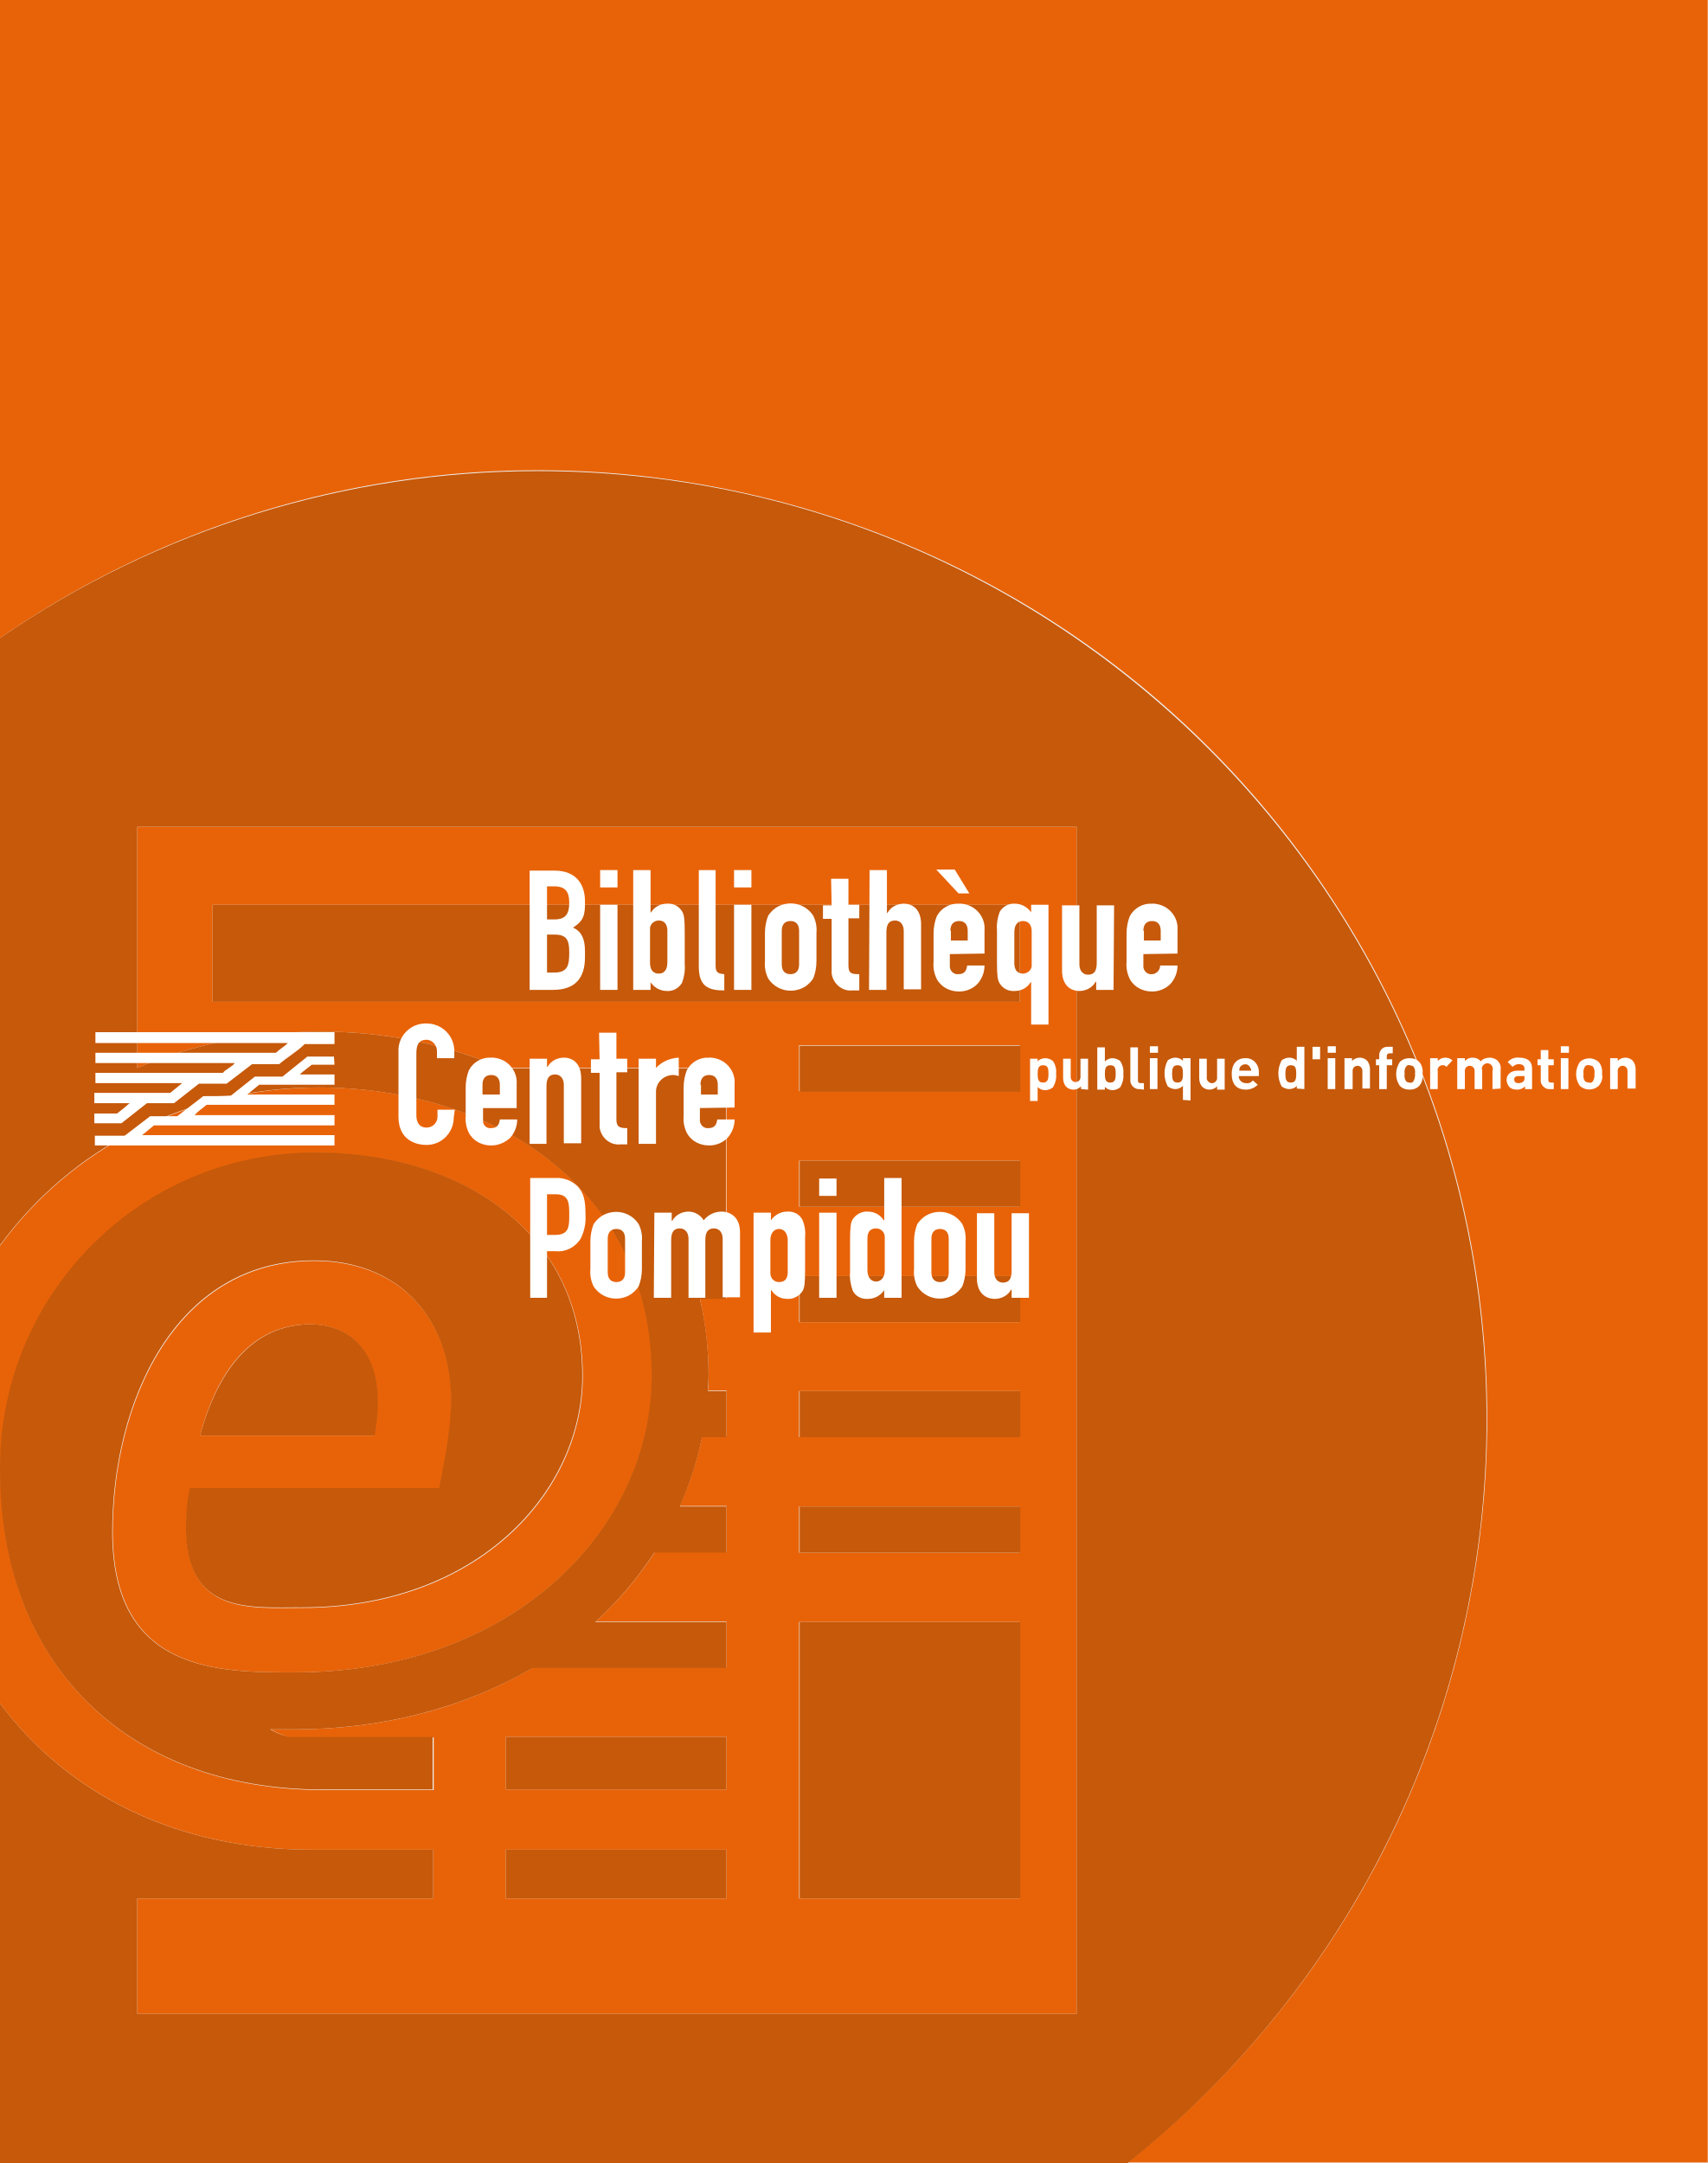
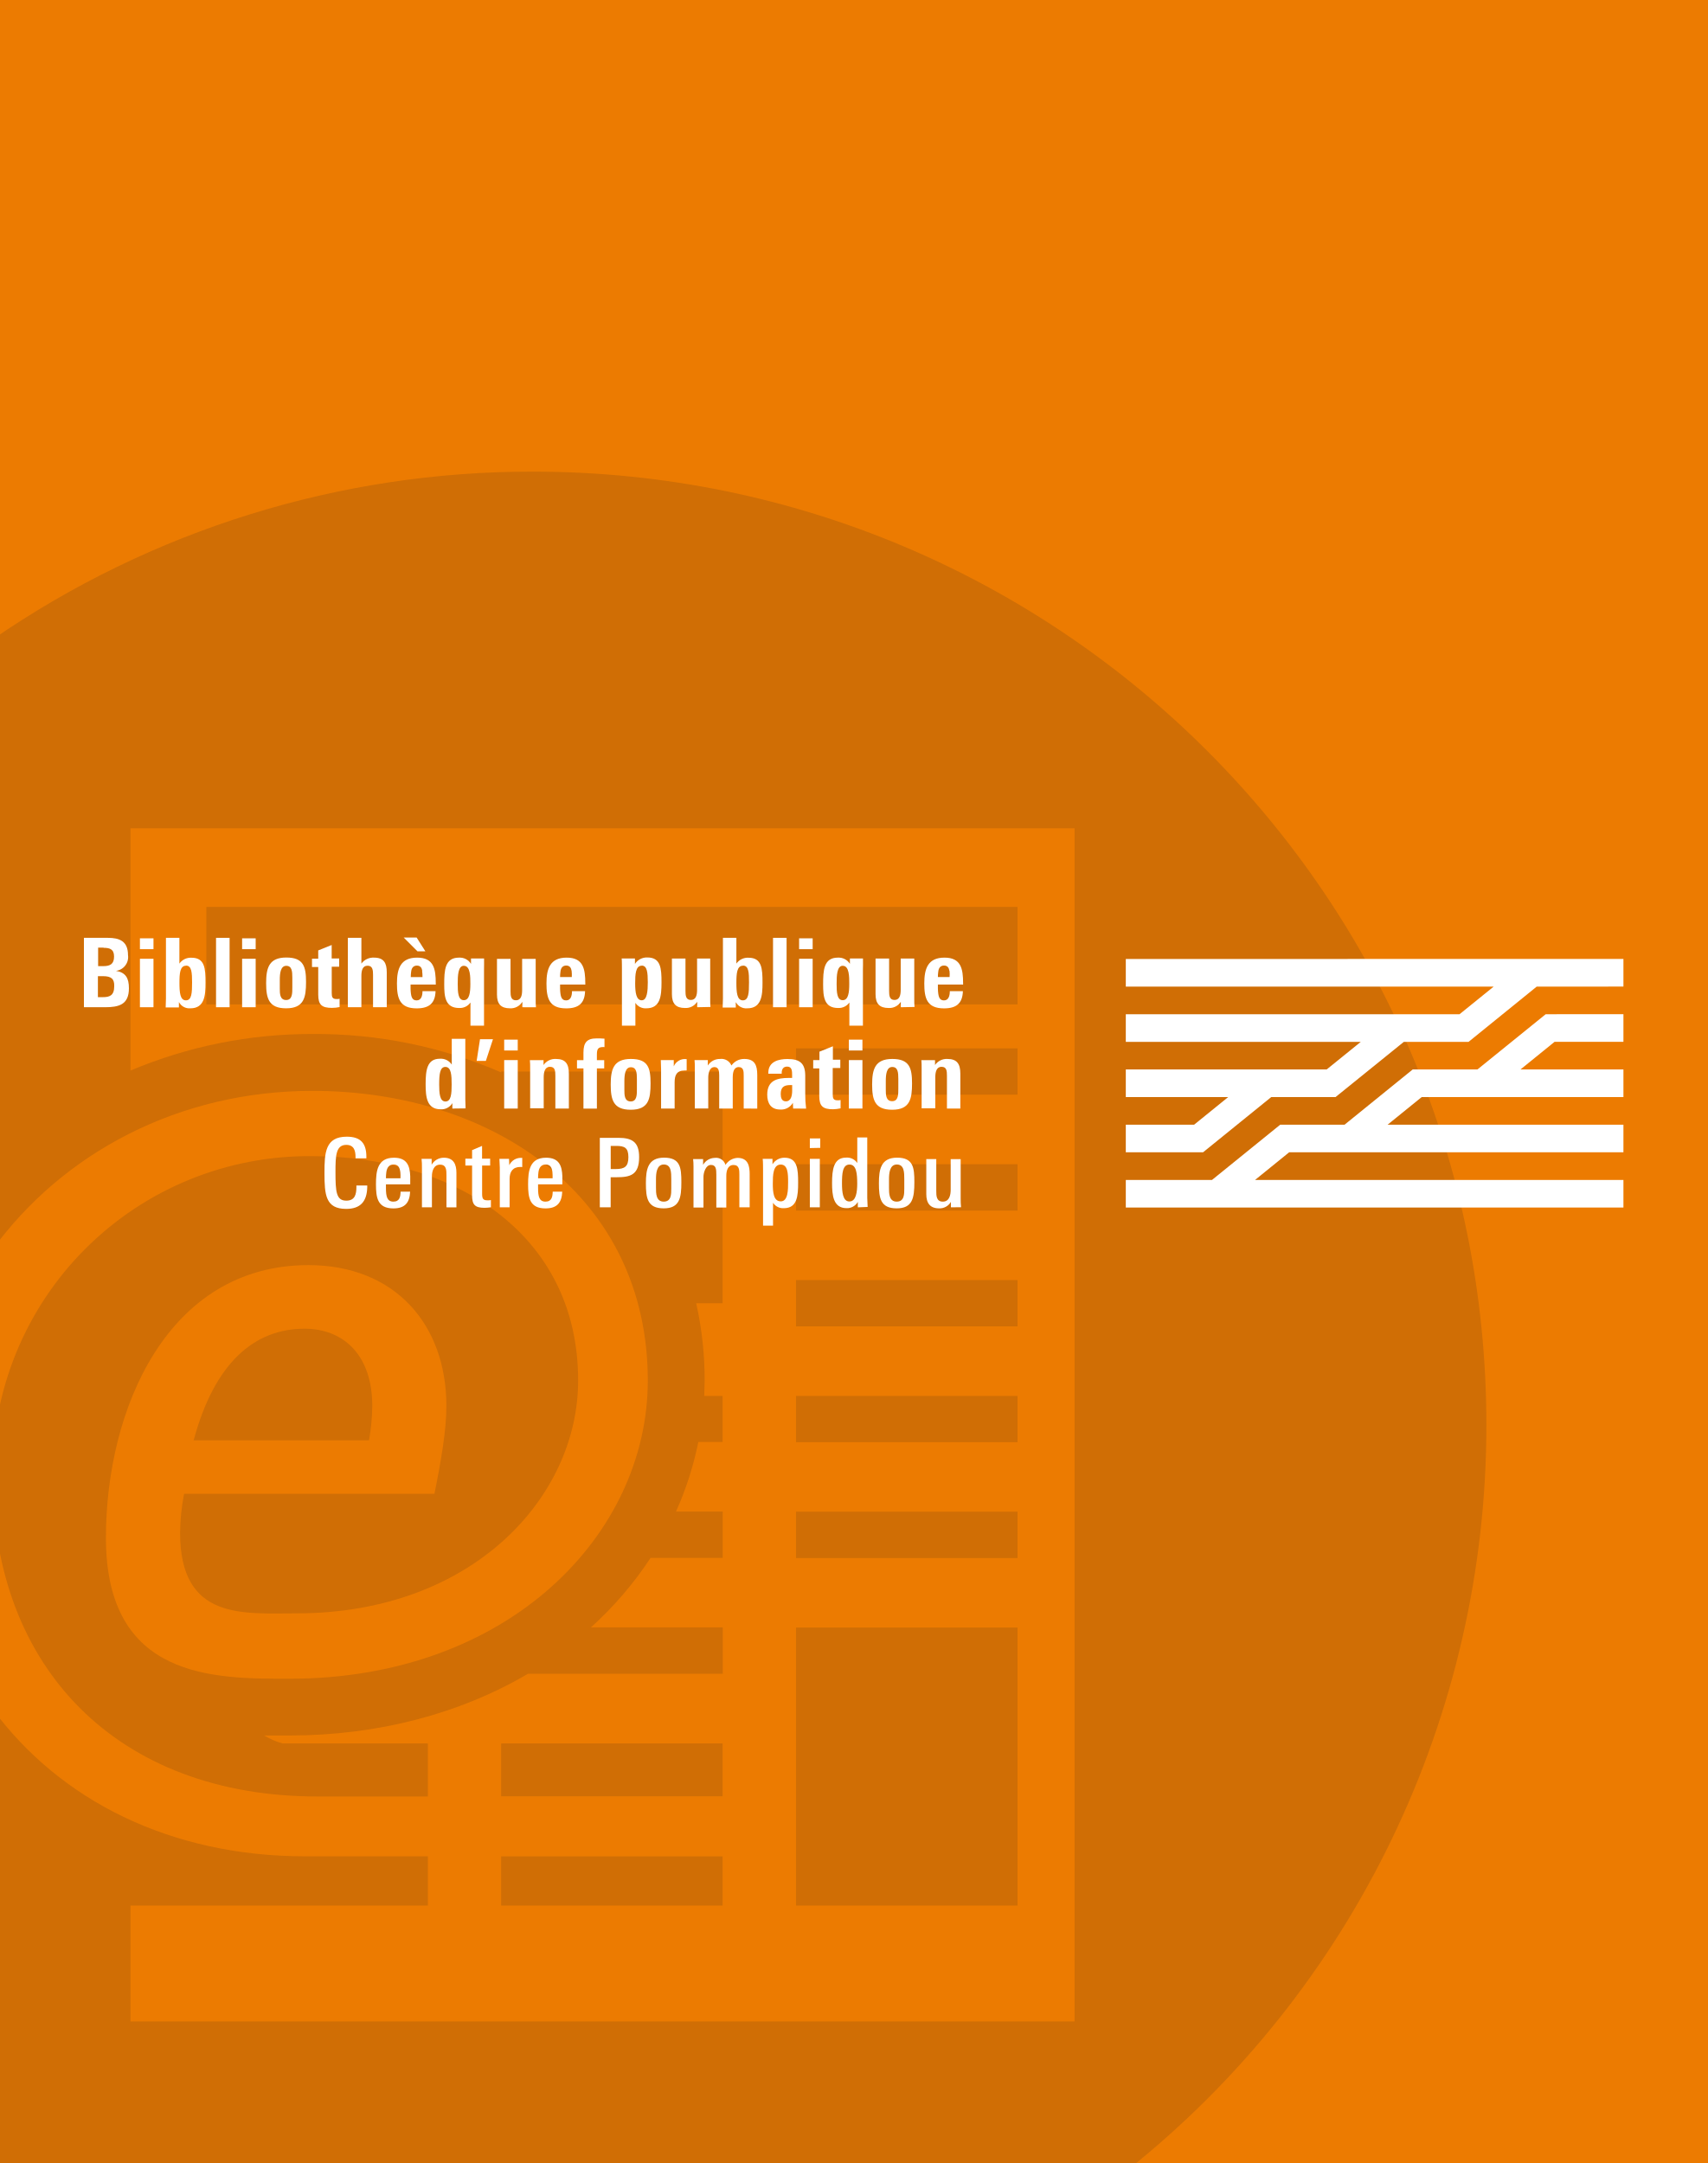
- <svg xmlns="http://www.w3.org/2000/svg" version="1.1" id="Calque_1" x="0px" y="0px" viewBox="0 0 315 399" style="enable-background:new 0 0 315 399;" xml:space="preserve">
-   <style type="text/css">
- 	.st0{fill:none;}
- 	.st1{fill:#E86308;}
- 	.st2{fill:#C6590A;}
- 	.st3{fill:#FFFFFF;}
- </style>
-   <g id="Calque_1_1_">
-     <path class="st0" d="M0,314.1v-84.4c-8.8,12.1-13.5,26.6-13.4,41.6C-13.4,287.8-8.6,302.5,0,314.1z" />
-     <path class="st1" d="M57.4,341.2h22.5v9H25.3v21.3h173.3v-219H25.3v44.5c10.6-4.5,21.9-6.7,33.4-6.7c11.9-0.1,23.7,2.3,34.6,7V197   H134v42.5h-4.9c1,4.7,1.6,9.4,1.6,14.2c0,0.9,0,1.9-0.1,2.8h3.4v8.5h-4.5c-0.9,4.4-2.3,8.7-4.1,12.8h8.6v8.5h-13.2   c-3.1,4.7-6.7,9-10.9,12.8H134v8.5H98.3C85.8,315,70.7,319,54.5,319c0,0-3.2,0-4.6,0c1.1,0.6,2.2,1.1,3.4,1.5h26.7v9.7H59.7   c-36.6,0-59.6-23.5-59.6-58.8c-0.3-32.1,25.4-58.3,57.5-58.7c0.4,0,0.8,0,1.1,0c25.2,0,48.8,13.7,48.8,41.2   c0,21.4-19.4,42.7-51.7,42.7c-9.8,0-21.4,1.3-21.4-14.8c0-2.4,0.3-4.8,0.7-7.2h46c1.2-5.9,2.2-11.7,2.2-16.1   c0-15.1-9.5-25.9-25.3-25.9c-25.9,0-37.2,26.5-37.2,50c0,26.1,19.9,25.9,33.7,25.9c40.3,0,65.8-26.6,65.8-54.7   c0-33.9-28.4-53.2-61.5-53.2C34.2,200.7,13,212,0,229.8v84.4C12.4,330.9,32.6,341.2,57.4,341.2z M188.1,350.2h-40.7v-51h40.7   L188.1,350.2z M188.1,286.4h-40.7v-8.5h40.7L188.1,286.4z M188.1,265.1h-40.7v-8.5h40.7L188.1,265.1z M188.1,243.9h-40.7v-8.5h40.7   L188.1,243.9z M188.1,222.6h-40.7v-8.5h40.7L188.1,222.6z M188.1,201.3h-40.7v-8.5h40.7L188.1,201.3z M39.2,184.8v-17.9h148.9v17.9   H39.2z M93.3,320.4H134v9.7H93.3V320.4z M93.3,341.2H134v9H93.3V341.2z M57.2,244.3c7,0,12.4,4.7,12.4,14.2c0,2.1-0.2,4.2-0.6,6.3   H36.9C40.7,250.6,48,244.3,57.2,244.3z" />
-     <path class="st1" d="M315-0.1H0v117.8c79.6-54.9,188.5-34.8,243.4,44.7c52.3,75.9,36.8,179.3-35.4,236.5h107V-0.1z" />
-     <rect x="147.5" y="256.6" class="st2" width="40.7" height="8.5" />
-     <rect x="147.5" y="299.2" class="st2" width="40.7" height="51" />
-     <rect x="147.5" y="277.9" class="st2" width="40.7" height="8.5" />
-     <path class="st2" d="M69.7,258.5c0-9.5-5.4-14.2-12.4-14.2c-9.2,0-16.5,6.3-20.4,20.5h32.2C69.5,262.7,69.7,260.6,69.7,258.5z" />
-     <rect x="93.3" y="320.4" class="st2" width="40.7" height="9.7" />
-     <rect x="93.3" y="341.2" class="st2" width="40.7" height="9" />
-     <rect x="147.5" y="214.1" class="st2" width="40.7" height="8.5" />
-     <rect x="147.5" y="235.4" class="st2" width="40.7" height="8.5" />
-     <path class="st2" d="M274.2,261.9c0-96.6-78.3-175-175-175c-35.4,0-70,10.7-99.2,30.8v112c13-17.8,34.2-29.1,58.7-29.1   c33.2,0,61.5,19.3,61.5,53.2c0,28.1-25.4,54.7-65.8,54.7c-13.8,0-33.7,0.2-33.7-25.9c0-23.6,11.3-50.1,37.2-50.1   c15.8,0,25.3,10.8,25.3,25.9c0,4.4-1,10.2-2.2,16.1h-46c-0.5,2.4-0.7,4.8-0.7,7.2c0,16.1,11.6,14.8,21.4,14.8   c32.3,0,51.7-21.3,51.7-42.7c0-27.5-23.6-41.2-48.8-41.2c-32.1-0.3-58.3,25.5-58.6,57.6c0,0.4,0,0.7,0,1.1   c0,35.3,23,58.8,59.6,58.8h20.2v-9.7H53.2c-1.2-0.3-2.3-0.8-3.4-1.4c1.5,0,4.6,0,4.6,0c16.2,0,31.3-4,43.8-11.3H134v-8.5h-24.2   c4.2-3.8,7.8-8.1,10.9-12.8H134v-8.5h-8.6c1.8-4.1,3.2-8.4,4.1-12.8h4.5v-8.5h-3.4c0-0.9,0.1-1.9,0.1-2.8c0-4.8-0.5-9.5-1.6-14.2   h4.8v-42.5H93.3v0.2c-10.9-4.7-22.7-7.1-34.6-7c-11.5,0-22.8,2.2-33.4,6.7v-44.5h173.3v219H25.3v-21.3h54.6v-9H57.4   c-24.9,0-45-10.3-57.4-27V399h208C249.8,365.8,274.2,315.3,274.2,261.9z" />
-     <rect x="39.2" y="166.9" class="st2" width="148.9" height="17.9" />
-     <rect x="147.5" y="192.9" class="st2" width="40.7" height="8.5" />
-   </g>
-   <g id="Calque_2">
-     <path class="st3" d="M61.7,192.6h-5.5c-1.4,1.4-3.2,2.4-4.7,3.7h-5l-4.7,3.6h-5.1l-4.6,3.6h-5l-4.7,3.7h-5v-1.8h4.2   c0.8-0.6,1.5-1.2,2.3-1.9h-6.5v-1.9h14l2.2-1.8H17.6v-1.9h23.5c0.6-0.7,1.7-1.1,2.2-1.8H17.6v-1.9h33.3c0.7-0.7,1.4-1,2.2-1.8H17.6   v-2h44.1V192.6z" />
-     <path class="st3" d="M61.7,196.4h-4.2c-0.7,0.6-1.5,1.1-2.2,1.8h6.4v1.9H47.8l-2.2,1.8h16.1v1.9H38.1c-0.8,0.7-1.5,1.1-2.2,1.9   h25.8v1.9H28.4l-2.2,1.8h35.5v1.9H17.5v-1.8H23l4.7-3.6h5c1.7-1.3,3.1-2.4,4.8-3.7c1.7,0,3.6,0,5.1-0.1l4.4-3.5h5.1l4.6-3.7h4.9   L61.7,196.4z" />
-     <path class="st3" d="M83.7,206.1c0,2.8-2.2,5.1-5,5.1c-2.4,0-5.2-1.2-5.2-5.2v-12.1c-0.1-2.7,2.1-5,4.8-5.1c0.1,0,0.2,0,0.4,0   c2.8,0,5,2.2,5.1,4.9c0,0.1,0,0.2,0,0.3v1.2h-3.2v-1.1c0.1-1.1-0.7-2.2-1.8-2.3c0,0-0.1,0-0.1,0c-1.6,0-1.9,1.1-1.9,2.6v11.3   c0,1.3,0.5,2.3,1.9,2.3c1.1,0,2-0.9,2-2c0-0.1,0-0.2,0-0.2v-1.1h3.2L83.7,206.1z" />
-     <path class="st3" d="M89,200.1c0-1.2,0.6-1.8,1.6-1.8s1.6,0.6,1.6,1.8v1.8H89V200.1z M95.3,204.3V200c0.2-2.5-1.7-4.7-4.3-4.9   c-0.1,0-0.3,0-0.4,0c-1.7-0.1-3.3,0.8-4.1,2.3c-0.4,1-0.6,2.1-0.6,3.2v5.2c-0.1,1.1,0.1,2.2,0.6,3.2c0.8,1.5,2.4,2.3,4.1,2.3   c1.3,0,2.5-0.5,3.5-1.4c0.8-0.9,1.3-2.1,1.3-3.4h-3.2c-0.1,0.7-0.3,1.6-1.6,1.6c-0.8,0.1-1.5-0.5-1.5-1.3c0-0.1,0-0.2,0-0.3v-2.1   H95.3z" />
-     <path class="st3" d="M97.7,195.3h3.2v1.5h0.1c0.6-1.1,1.8-1.7,3-1.7c1.6,0,3.2,1,3.2,3.8v12H104v-10.8c0-1.1-0.6-1.9-1.6-1.9   c-1.2,0-1.6,0.8-1.6,2.2V211h-3.1V195.3z" />
-     <path class="st3" d="M110.5,190.5h3.2v4.8h2v2.5h-2v8.7c0,1.4,0.6,1.6,2,1.6v3h-1.3c-1.9,0.2-3.6-1.3-3.8-3.2c0-0.2,0-0.3,0-0.5   v-9.5H109v-2.5h1.6L110.5,190.5z" />
-     <path class="st3" d="M117.8,195.3h3.2v1.7c1.1-1.2,2.6-1.8,4.2-1.9v3.4c-0.3-0.1-0.7-0.2-1-0.2c-1.7,0-3.2,1.3-3.2,3.1   c0,0.1,0,0.2,0,0.3v9.3h-3.2L117.8,195.3z" />
-     <path class="st3" d="M129.2,200.1c0-1.2,0.6-1.8,1.6-1.8s1.6,0.6,1.6,1.8v1.8h-3.1V200.1z M135.5,204.3V200   c0.2-2.5-1.7-4.7-4.3-4.9c-0.1,0-0.3,0-0.4,0c-1.7-0.1-3.3,0.8-4.1,2.3c-0.4,1-0.6,2.1-0.6,3.2v5.2c-0.1,1.1,0.1,2.2,0.6,3.2   c0.8,1.5,2.4,2.3,4.1,2.3c1.3,0,2.5-0.5,3.4-1.4c0.8-0.9,1.3-2.1,1.3-3.4h-3.2c-0.1,0.7-0.3,1.6-1.6,1.6c-0.8,0.1-1.5-0.5-1.6-1.3   c0-0.1,0-0.2,0-0.3v-2.1L135.5,204.3z" />
-     <path class="st3" d="M100.9,220.3h1.6c2.5,0,2.5,1.7,2.5,3.8s0,3.7-2.6,3.7h-1.5L100.9,220.3z M97.7,239.4h3.2v-8.6h1.6   c1.8,0.2,3.6-0.7,4.6-2.3c0.7-1.4,1-2.9,0.9-4.4c0-2.6-0.3-4-1.4-5.2c-1.1-1.1-2.6-1.7-4.1-1.6h-4.7V239.4z" />
-     <path class="st3" d="M112.1,228.5c0-1.2,0.6-1.8,1.6-1.8s1.6,0.6,1.6,1.8v6.2c0,1.2-0.6,1.8-1.6,1.8s-1.6-0.6-1.6-1.8V228.5z    M108.9,234.1c-0.1,1.1,0.1,2.2,0.6,3.2c1.5,2.3,4.5,2.9,6.8,1.5c0.6-0.4,1.1-0.9,1.5-1.5c0.4-1,0.6-2.1,0.6-3.2V229   c0.1-1.1-0.1-2.2-0.6-3.2c-1.5-2.3-4.5-2.9-6.8-1.5c-0.6,0.4-1.1,0.9-1.5,1.5c-0.4,1-0.6,2.1-0.6,3.2V234.1z" />
-     <path class="st3" d="M120.7,223.7h3.2v1.5h0.1c0.6-1.1,1.8-1.7,3-1.7c1.1,0,2.2,0.6,2.8,1.6c0.8-1,2-1.6,3.3-1.6   c1.6,0,3.4,1,3.4,3.8v12h-3.2v-10.8c0-1.1-0.6-1.9-1.6-1.9c-1.2,0-1.6,0.8-1.6,2.2v10.6H127v-10.9c0-1.1-0.6-1.9-1.6-1.9   c-1.2,0-1.6,0.8-1.6,2.2v10.6h-3.2L120.7,223.7z" />
-     <path class="st3" d="M145.3,234.6c0,1-0.3,1.9-1.6,1.9c-0.9,0-1.6-0.7-1.6-1.6c0,0,0-0.1,0-0.1v-6.1c0-1.1,0.6-2,1.6-2   s1.6,0.9,1.6,2.1V234.6z M139,245.8h3.2V238h0.1c0.6,1,1.7,1.6,2.9,1.6c1.1,0.1,2.2-0.5,2.8-1.4c0.4-0.6,0.5-1.6,0.5-3.8v-6   c0.1-1.1,0-2.3-0.5-3.4c-0.5-1-1.6-1.6-2.8-1.5c-1.2,0-2.3,0.6-3,1.6v-1.4H139L139,245.8z" />
-     <path class="st3" d="M151.1,223.7h3.2v15.7h-3.2V223.7z M151.1,217.4h3.2v3.2h-3.2V217.4z" />
-     <path class="st3" d="M160,228.5c0-1,0.3-1.9,1.6-1.9c0.9,0,1.6,0.7,1.6,1.6c0,0,0,0.1,0,0.1v6.1c0,1.1-0.6,2-1.6,2   s-1.6-0.9-1.6-2.1V228.5z M163.1,239.4h3.2v-22.1h-3.2v7.8h-0.1c-0.6-1-1.7-1.6-2.9-1.6c-1.1-0.1-2.2,0.5-2.8,1.4   c-0.4,0.6-0.5,1.6-0.5,3.8v6c-0.1,1.2,0.1,2.3,0.5,3.4c0.5,1,1.6,1.6,2.8,1.5c1.2,0,2.3-0.6,3-1.6L163.1,239.4z" />
-     <path class="st3" d="M171.8,228.5c0-1.2,0.6-1.8,1.6-1.8s1.6,0.6,1.6,1.8v6.2c0,1.2-0.6,1.8-1.6,1.8s-1.6-0.6-1.6-1.8V228.5z    M168.6,234.1c-0.1,1.1,0.1,2.2,0.6,3.2c1.5,2.3,4.5,2.9,6.8,1.5c0.6-0.4,1.1-0.9,1.5-1.5c0.4-1,0.6-2.1,0.6-3.2V229   c0.1-1.1-0.1-2.2-0.6-3.2c-1.5-2.3-4.5-2.9-6.8-1.5c-0.6,0.4-1.1,0.9-1.5,1.5c-0.4,1-0.6,2.1-0.6,3.2V234.1z" />
-     <path class="st3" d="M189.8,239.4h-3.2v-1.5h-0.1c-0.6,1.1-1.8,1.7-3,1.7c-1.6,0-3.3-1-3.3-3.8v-12h3.2v10.9c0,1.1,0.6,1.9,1.6,1.9   c1.2,0,1.6-0.8,1.6-2.2v-10.6h3.2L189.8,239.4z" />
-     <path class="st3" d="M100.9,172.4h1.4c2.3,0,2.7,1.1,2.7,3.3s-0.2,3.7-2.7,3.7h-1.4V172.4z M97.7,182.6h4.3c4.1,0,5.9-2.2,5.9-6   v-1.2c0-2.3-0.7-3.6-2.2-4.3c1.4-0.9,2.2-1.7,2.2-4.1v-0.8c0-2.9-1.5-5.6-5.6-5.6h-4.6V182.6z M100.9,163.5h1.3c2.1,0,2.8,1,2.8,3   s-0.6,3.1-2.7,3.1h-1.4L100.9,163.5z" />
-     <path class="st3" d="M110.7,166.9h3.2v15.7h-3.2V166.9z M110.7,160.5h3.2v3.2h-3.2V160.5z" />
-     <path class="st3" d="M123.1,177.5c0,1.3-0.5,2.1-1.6,2.1s-1.6-0.8-1.6-2v-6.1c-0.1-0.9,0.6-1.6,1.5-1.7c0,0,0.1,0,0.1,0   c1.2,0,1.6,0.9,1.6,1.9V177.5z M116.8,182.6h3.2v-1.4c0.7,1,1.8,1.6,3,1.6c1.1,0.1,2.2-0.5,2.8-1.5c0.4-1.1,0.6-2.2,0.5-3.4v-6   c0-2.3-0.1-3.2-0.5-3.8c-0.6-1-1.7-1.5-2.8-1.4c-1.2,0-2.3,0.6-2.9,1.6H120v-7.8h-3.2L116.8,182.6z" />
-     <path class="st3" d="M128.9,160.5h3.1v17.6c0,1.2,0.3,1.5,1.6,1.6v3c-2.9,0-4.7-0.7-4.7-4.4L128.9,160.5z" />
-     <path class="st3" d="M135.4,166.9h3.2v15.7h-3.2V166.9z M135.4,160.5h3.2v3.2h-3.2V160.5z" />
-     <path class="st3" d="M144.2,171.7c0-1.2,0.6-1.8,1.6-1.8s1.6,0.6,1.6,1.8v6.2c0,1.2-0.6,1.8-1.6,1.8s-1.6-0.6-1.6-1.8V171.7z    M141.1,177.3c-0.1,1.1,0.1,2.2,0.6,3.2c1.5,2.3,4.5,2.9,6.8,1.5c0.6-0.4,1.1-0.9,1.5-1.5c0.4-1,0.6-2.1,0.6-3.2v-5.2   c0.1-1.1-0.1-2.2-0.6-3.2c-1.5-2.3-4.5-2.9-6.8-1.5c-0.6,0.4-1.1,0.9-1.5,1.5c-0.4,1-0.6,2.1-0.6,3.2V177.3z" />
-     <path class="st3" d="M153.3,162.1h3.2v4.8h2v2.5h-2v8.7c0,1.5,0.6,1.6,2,1.6v3h-1.3c-1.9,0.2-3.6-1.3-3.8-3.2c0-0.2,0-0.3,0-0.5   v-9.5h-1.6v-2.5h1.6L153.3,162.1z" />
-     <path class="st3" d="M160.4,160.5h3.2v7.9h0.1c0.6-1.1,1.8-1.7,3-1.7c1.6,0,3.2,1,3.2,3.8v12h-3.2v-10.8c0-1.1-0.6-1.9-1.6-1.9   c-1.2,0-1.6,0.8-1.6,2.2v10.6h-3.2L160.4,160.5z" />
-     <path class="st3" d="M175.3,171.7c0-1.2,0.6-1.8,1.6-1.8s1.6,0.6,1.6,1.8v1.8h-3.1V171.7z M176.1,160.4h-3.4l4.1,4.4h2L176.1,160.4   z M181.6,175.9v-4.3c0.2-2.5-1.7-4.7-4.3-4.9c-0.1,0-0.3,0-0.4,0c-1.7-0.1-3.3,0.8-4.1,2.3c-0.4,1-0.6,2.1-0.6,3.2v5.2   c-0.1,1.1,0.1,2.2,0.6,3.2c0.8,1.5,2.4,2.3,4.1,2.3c1.3,0,2.5-0.5,3.4-1.4c0.8-0.9,1.3-2.1,1.3-3.4h-3.2c-0.1,0.7-0.3,1.6-1.6,1.6   c-0.8,0.1-1.5-0.5-1.6-1.3c0-0.1,0-0.2,0-0.3v-2.1L181.6,175.9z" />
-     <path class="st3" d="M187.1,172c0-1.3,0.5-2.1,1.6-2.1s1.6,0.8,1.6,1.9v6.1c0.1,0.9-0.6,1.6-1.5,1.7c0,0-0.1,0-0.1,0   c-1.2,0-1.6-0.9-1.6-1.9V172z M190.2,189h3.2v-22.1h-3.2v1.4c-0.7-1-1.8-1.6-3-1.6c-1.1-0.1-2.2,0.5-2.8,1.5   c-0.4,1.1-0.6,2.2-0.5,3.4v6c0,2.3,0.1,3.2,0.5,3.8c0.6,1,1.7,1.5,2.8,1.4c1.2,0,2.3-0.6,2.9-1.6h0.1L190.2,189z" />
-     <path class="st3" d="M205.4,182.6h-3.2v-1.5h-0.1c-0.6,1.1-1.8,1.7-3,1.7c-1.6,0-3.2-1-3.2-3.8v-12h3.2v10.9c0,1.1,0.6,1.9,1.6,1.9   c1.2,0,1.6-0.8,1.6-2.2v-10.6h3.2L205.4,182.6z" />
-     <path class="st3" d="M210.9,171.7c0-1.2,0.6-1.8,1.6-1.8s1.6,0.6,1.6,1.8v1.8h-3.1V171.7z M217.2,175.9v-4.3   c0.2-2.5-1.7-4.7-4.3-4.9c-0.1,0-0.3,0-0.4,0c-1.7-0.1-3.3,0.8-4.1,2.3c-0.4,1-0.6,2.1-0.6,3.2v5.2c-0.1,1.1,0.1,2.2,0.6,3.2   c0.8,1.5,2.4,2.3,4.1,2.3c1.3,0,2.5-0.5,3.4-1.4c0.8-0.9,1.3-2.1,1.3-3.4H214c0,0.8-0.6,1.5-1.4,1.6c0,0-0.1,0-0.1,0   c-0.8,0.1-1.5-0.5-1.6-1.3c0-0.1,0-0.2,0-0.3v-2.1L217.2,175.9z" />
-     <path class="st3" d="M193.4,198.1c0,0.9-0.1,1.6-1,1.6s-1-0.7-1-1.6s0.1-1.6,1-1.6S193.4,197.1,193.4,198.1z M194.8,198.1   c0.1-0.8-0.1-1.7-0.6-2.4c-0.4-0.3-0.9-0.5-1.4-0.5c-0.5,0-1.1,0.2-1.4,0.6v-0.5H190v7.8h1.4v-2.6c0.3,0.4,0.9,0.6,1.4,0.6   c0.5,0,1-0.2,1.4-0.5C194.7,199.8,194.9,198.9,194.8,198.1z" />
-     <path class="st3" d="M199.4,200.9v-0.5c-0.4,0.4-0.9,0.6-1.4,0.6c-0.5,0-1-0.2-1.3-0.5c-0.4-0.4-0.6-1-0.6-1.6v-3.6h1.4v3.4   c0,0.5,0.4,0.9,0.9,0.9s0.9-0.4,0.9-0.9v-3.4h1.4v5.7L199.4,200.9z" />
-     <path class="st3" d="M205.8,198.1c0,0.9-0.1,1.6-1,1.6s-1-0.7-1-1.6s0.1-1.6,1-1.6S205.8,197.1,205.8,198.1z M207.2,198.1   c0.1-0.8-0.1-1.7-0.6-2.4c-0.4-0.3-0.9-0.5-1.4-0.5c-0.5,0-1,0.2-1.4,0.6v-2.6h-1.4v7.8h1.4v-0.5c0.4,0.4,0.9,0.6,1.4,0.6   c0.5,0,1-0.2,1.4-0.5C207.1,199.8,207.3,198.9,207.2,198.1z" />
-     <path class="st3" d="M210.2,200.9c-0.8,0.1-1.6-0.6-1.7-1.4c0-0.1,0-0.1,0-0.2v-6.1h1.4v6.1c0,0.3,0.1,0.5,0.5,0.5h0.6v1.2   L210.2,200.9z" />
-     <path class="st3" d="M212.1,194.2v-1.2h1.5v1.2H212.1z M212.1,200.9v-5.7h1.4v5.7H212.1z" />
-     <path class="st3" d="M218.2,198.1c0,0.9-0.1,1.6-1,1.6s-1-0.7-1-1.6s0.1-1.6,1-1.6S218.2,197.1,218.2,198.1z M219.6,203v-7.8h-1.4   v0.5c-0.3-0.4-0.9-0.6-1.4-0.6c-0.5,0-1,0.2-1.4,0.5c-0.8,1.5-0.8,3.3,0,4.8c0.4,0.3,0.9,0.5,1.4,0.5c0.5,0,1-0.2,1.4-0.6v2.6   L219.6,203z" />
-     <path class="st3" d="M224.5,200.9v-0.5c-0.4,0.4-0.9,0.6-1.4,0.6c-0.5,0-1-0.2-1.3-0.5c-0.4-0.4-0.6-1-0.6-1.6v-3.6h1.4v3.4   c-0.1,0.5,0.3,1,0.8,1.1c0.5,0.1,1-0.3,1.1-0.8c0-0.1,0-0.2,0-0.3v-3.4h1.4v5.7H224.5z" />
-     <path class="st3" d="M230.8,197.5h-2.2c0-0.2,0-0.4,0.1-0.6c0.3-0.5,0.9-0.7,1.4-0.5c0.2,0.1,0.4,0.3,0.5,0.5   C230.7,197.1,230.8,197.3,230.8,197.5z M232.2,198.5v-0.6c0.1-1.3-0.8-2.6-2.2-2.7c-0.1,0-0.2,0-0.3,0c-1.5,0-2.5,1-2.5,2.9   c0,2.3,1.3,2.9,2.6,2.9c0.8,0,1.6-0.3,2.2-0.9l-0.9-0.8c-0.3,0.4-0.8,0.6-1.3,0.5c-0.7,0-1.2-0.5-1.3-1.1c0-0.1,0-0.1,0-0.2   L232.2,198.5z" />
-     <path class="st3" d="M239.1,198.1c0,0.9-0.1,1.6-1,1.6s-1-0.7-1-1.6s0.1-1.6,1-1.6S239.1,197.1,239.1,198.1z M240.6,200.9v-7.8   h-1.4v2.6c-0.3-0.4-0.9-0.6-1.4-0.6c-0.5,0-1,0.2-1.4,0.5c-0.8,1.5-0.8,3.3,0,4.8c0.4,0.3,0.9,0.5,1.4,0.5c0.5,0,1.1-0.2,1.4-0.6   v0.5L240.6,200.9z" />
-     <path class="st3" d="M242.1,195.4v-2.3h1.4v2.3H242.1z" />
-     <path class="st3" d="M244.9,194.2v-1.2h1.5v1.2H244.9z M244.9,200.9v-5.7h1.4v5.7H244.9z" />
-     <path class="st3" d="M251.3,200.9v-3.4c0-0.5-0.4-0.9-0.9-0.9s-0.9,0.4-0.9,0.9l0,0v3.4H248v-5.7h1.4v0.5c0.4-0.4,0.9-0.6,1.4-0.6   c0.5,0,1,0.2,1.3,0.5c0.4,0.4,0.6,1,0.6,1.6v3.6H251.3z" />
-     <path class="st3" d="M255.8,196.5v4.4h-1.4v-4.4h-0.6v-1.1h0.6v-0.7c0-0.9,0.6-1.6,1.5-1.6c0.1,0,0.1,0,0.2,0h0.8v1.2h-0.6   c-0.3,0-0.5,0.2-0.5,0.5v0.6h1v1.1H255.8z" />
-     <path class="st3" d="M261,198.1c0.1,0.5-0.1,1-0.3,1.4c-0.2,0.2-0.4,0.3-0.7,0.2c-0.2,0-0.5-0.1-0.6-0.2c-0.3-0.4-0.4-0.9-0.3-1.4   c-0.1-0.5,0-1,0.3-1.4c0.2-0.2,0.4-0.3,0.6-0.2c0.2,0,0.5,0.1,0.7,0.2C261,197.1,261.1,197.6,261,198.1z M262.4,198.1   c0.1-0.8-0.1-1.6-0.6-2.2c-0.5-0.5-1.1-0.7-1.8-0.7c-0.7,0-1.3,0.2-1.8,0.7c-0.9,1.4-0.9,3.1,0,4.4c0.5,0.5,1.1,0.7,1.8,0.7   c0.7,0,1.3-0.2,1.8-0.7C262.3,199.7,262.5,198.9,262.4,198.1L262.4,198.1z" />
-     <path class="st3" d="M266.8,196.8c-0.3-0.4-0.9-0.4-1.3-0.1c-0.2,0.2-0.4,0.5-0.3,0.8v3.4h-1.4v-5.7h1.4v0.5   c0.4-0.4,0.9-0.6,1.4-0.6c0.5,0,1,0.2,1.3,0.5L266.8,196.8z" />
-     <path class="st3" d="M275.3,200.9v-3.4c0.2-0.5-0.1-1.1-0.6-1.3c-0.5-0.2-1.1,0.1-1.3,0.6c-0.1,0.2-0.1,0.4,0,0.6v3.5H272v-3.4   c0-0.5-0.4-0.9-0.9-0.9s-0.9,0.4-0.9,0.9l0,0v3.4h-1.4v-5.7h1.4v0.5c0.4-0.4,0.9-0.6,1.4-0.6c0.6,0,1.2,0.2,1.5,0.7   c0.4-0.5,1.1-0.7,1.7-0.7c0.5,0,1,0.2,1.4,0.5c0.4,0.4,0.7,1,0.6,1.6v3.6L275.3,200.9z" />
-     <path class="st3" d="M281.2,198.8c0,0.3,0,0.5-0.2,0.7c-0.2,0.2-0.6,0.3-0.9,0.3c-0.6,0-0.8-0.3-0.8-0.7s0.3-0.6,0.8-0.6h1.1V198.8   z M282.6,200.9v-3.8c0-1.3-0.8-2-2.4-2c-0.8-0.1-1.5,0.2-2.1,0.8l0.9,0.9c0.3-0.3,0.7-0.5,1.1-0.5c0.8,0,1.1,0.3,1.1,0.9v0.3h-1.3   c-1.3,0-2,0.8-2,1.7c0,0.5,0.2,0.9,0.5,1.3c0.4,0.4,0.9,0.5,1.5,0.5c0.5,0,1-0.2,1.4-0.6v0.5L282.6,200.9z" />
-     <path class="st3" d="M285.9,200.9c-0.8,0.1-1.6-0.6-1.7-1.4c0-0.1,0-0.1,0-0.2v-2.8h-0.6v-1.1h0.6v-1.7h1.4v1.7h1v1.1h-1v2.7   c0,0.3,0.1,0.5,0.5,0.5h0.5v1.2L285.9,200.9z" />
-     <path class="st3" d="M287.9,194.2v-1.2h1.5v1.2H287.9z M287.9,200.9v-5.7h1.4v5.7H287.9z" />
-     <path class="st3" d="M294.1,198.1c0.1,0.5-0.1,1-0.3,1.4c-0.2,0.2-0.4,0.3-0.7,0.2c-0.2,0-0.5-0.1-0.7-0.2   c-0.3-0.4-0.4-0.9-0.3-1.4c-0.1-0.5,0-1,0.3-1.4c0.2-0.2,0.4-0.3,0.7-0.2c0.2,0,0.5,0.1,0.7,0.2   C294.1,197.1,294.2,197.6,294.1,198.1z M295.5,198.1c0.1-0.8-0.1-1.6-0.6-2.2c-1-0.9-2.5-0.9-3.5,0c-0.9,1.4-0.9,3.1,0,4.4   c1,0.9,2.5,0.9,3.5,0C295.4,199.7,295.7,198.9,295.5,198.1z" />
-     <path class="st3" d="M300.2,200.9v-3.4c0-0.5-0.4-0.9-0.9-0.9s-0.9,0.4-0.9,0.9l0,0v3.4h-1.4v-5.7h1.4v0.5c0.4-0.4,0.9-0.6,1.4-0.6   c0.5,0,1,0.2,1.3,0.5c0.4,0.4,0.6,1,0.6,1.6v3.6H300.2z" />
-   </g>
+ <svg xmlns="http://www.w3.org/2000/svg" width="315" height="399" viewBox="0 0 315 399">
+   <rect x="-44.83" y="-45.21" width="399.04" height="480.05" fill="#ec7b01" />
+   <rect x="146.83" y="257.5" width="40.86" height="8.54" fill="#d06e05" />
+   <rect x="146.83" y="300.23" width="40.86" height="51.28" fill="#d06e05" />
+   <rect x="146.83" y="278.86" width="40.86" height="8.55" fill="#d06e05" />
+   <path d="M68.67,259.37c0-9.56-5.44-14.27-12.5-14.27-9.27,0-16.62,6.32-20.45,20.59H68.07A39.49,39.49,0,0,0,68.67,259.37Z" fill="#d06e05" />
+   <rect x="92.44" y="321.6" width="40.85" height="9.75" fill="#d06e05" />
+   <rect x="92.44" y="342.43" width="40.85" height="9.08" fill="#d06e05" />
+   <rect x="146.83" y="214.76" width="40.86" height="8.55" fill="#d06e05" />
+   <rect x="146.83" y="236.13" width="40.86" height="8.54" fill="#d06e05" />
+   <rect x="38.06" y="167.3" width="149.63" height="17.98" fill="#d06e05" />
+   <rect x="146.83" y="193.39" width="40.86" height="8.54" fill="#d06e05" />
+   <path d="M56.36,342.43H78.92v9.08H24.07v21.37H198.21V152.79H24.07v44.69a85.72,85.72,0,0,1,33.57-6.74,85.83,85.83,0,0,1,34.8,7.08v-.16h40.85V240.4h-4.87A65.18,65.18,0,0,1,130,254.67c0,.95,0,1.89-.08,2.83h3.39V266h-4.48a60.38,60.38,0,0,1-4.14,12.82h8.62v8.55H120a66,66,0,0,1-11,12.82h24.27v8.55H97.38c-12.56,7.4-27.74,11.39-44,11.39,0,0-3.21,0-4.67,0a12.87,12.87,0,0,0,3.39,1.46h26.8v9.75H58.61c-36.79,0-59.92-23.61-59.92-59.12a58.38,58.38,0,0,1,59-59c25.29,0,49,13.76,49,41.39,0,21.51-19.48,42.95-51.93,42.95-9.85,0-21.49,1.34-21.49-14.86a40.32,40.32,0,0,1,.73-7.2H80.14c1.18-5.88,2.21-11.77,2.21-16.18,0-15.15-9.56-26-25.44-26-26,0-37.36,26.62-37.36,50.3,0,26.2,20,26,33.85,26,40.53,0,66.1-26.73,66.1-55,0-34.06-28.53-53.44-61.85-53.44-24.66,0-46,11.43-59.07,29.34v84.61C11,332.07,31.34,342.43,56.36,342.43Z" fill="none" />
+   <path d="M274.17,262.82C274.17,165.7,195.43,87,98.28,87A175,175,0,0,0-1.43,118V230.57c13-17.91,34.41-29.34,59.07-29.34,33.32,0,61.85,19.38,61.85,53.44,0,28.28-25.57,55-66.1,55-13.83,0-33.85.16-33.85-26,0-23.68,11.32-50.3,37.36-50.3,15.89,0,25.44,10.89,25.44,26,0,4.41-1,10.3-2.21,16.18H33.95a40.32,40.32,0,0,0-.73,7.2c0,16.2,11.64,14.86,21.49,14.86,32.45,0,51.93-21.44,51.93-42.95,0-27.63-23.71-41.39-49-41.39a58.38,58.38,0,0,0-59,59c0,35.5,23.13,59.12,59.92,59.12H78.92V321.6H52.12a12.87,12.87,0,0,1-3.39-1.46c1.45,0,4.67,0,4.67,0,16.25,0,31.43-4,44-11.39h35.92v-8.55H109a66,66,0,0,0,11-12.82h13.31v-8.55h-8.62A60.38,60.38,0,0,0,128.81,266h4.48V257.5H129.9c0-.94.08-1.88.08-2.83a65.18,65.18,0,0,0-1.56-14.27h4.87V197.66H92.44v.16a85.83,85.83,0,0,0-34.8-7.08,85.72,85.72,0,0,0-33.57,6.74V152.79H198.21v220.1H24.07V351.51H78.92v-9.08H56.36c-25,0-45.36-10.37-57.79-27.26v85.3h209.2A175.57,175.57,0,0,0,274.17,262.82Z" fill="#d06e05" />
+   <polygon points="299.45 176.89 207.66 176.9 207.66 182 275.51 182 269.22 187.09 207.66 187.09 207.66 192.19 251 192.19 244.71 197.28 207.66 197.28 207.66 202.37 226.55 202.37 220.26 207.47 207.66 207.47 207.66 212.56 221.91 212.56 234.49 202.37 246.35 202.37 258.94 192.19 270.88 192.19 283.45 182 299.45 181.99 299.45 176.89" fill="#fff" />
+   <polygon points="299.45 217.66 231.5 217.66 237.79 212.56 299.45 212.56 299.45 207.47 255.95 207.47 262.24 202.37 299.45 202.37 299.45 197.28 280.46 197.28 286.75 192.18 299.45 192.18 299.45 187.08 285.11 187.09 272.52 197.28 260.58 197.28 248.01 207.47 236.14 207.47 223.56 217.66 207.66 217.66 207.66 222.75 299.45 222.75 299.45 217.66" fill="#fff" />
+   <path d="M19.33,185.8H15.48V173H19.9c2.13,0,3.71.6,3.71,3.18a2.56,2.56,0,0,1-2.22,2.91c1.79.3,2.39,1.33,2.39,3.21C23.78,185.34,21.92,185.8,19.33,185.8Zm-.23-11h-1v3.42l.94,0c1.29,0,2-.39,2-1.77S20.22,174.84,19.1,174.84ZM19,180.07h-.94v3.87H19c1.17,0,2.07-.27,2.07-2C21.12,180.55,20.5,180.07,19,180.07Z" fill="#fff" />
+   <path d="M25.81,175.09v-2h2.5v2Zm0,10.71v-8.94h2.5v8.94Z" fill="#fff" />
+   <path d="M35.12,186A2.18,2.18,0,0,1,33,184.84v1H30.56c0-.09.05-1.56.05-1.65V173h2.48v4.75a2.55,2.55,0,0,1,2.25-1.08c2.45,0,2.57,2,2.57,4.61C37.92,183.67,37.71,186,35.12,186Zm-.8-7.86c-1.12,0-1.22,1.42-1.22,3.16s.11,3.23,1.19,3.23,1.14-1.38,1.14-3.33C35.42,179.49,35.38,178.12,34.32,178.12Z" fill="#fff" />
+   <path d="M39.85,185.8V173h2.5V185.8Z" fill="#fff" />
+   <path d="M44.66,175.09v-2h2.5v2Zm0,10.71v-8.94h2.5v8.94Z" fill="#fff" />
+   <path d="M52.78,186c-3.21,0-3.69-1.83-3.69-4.65s.53-4.72,3.72-4.72,3.64,1.7,3.64,4.51S56.1,186,52.78,186Zm1.14-5.66c0-1.15-.07-2.18-1.12-2.18s-1.19,1.4-1.19,2.57v1.63c0,.89,0,2.11,1.17,2.11s1.14-1.29,1.14-2.32Z" fill="#fff" />
+   <path d="M61.24,185.92c-1.88,0-2.54-.57-2.54-2.43v-5.11H57.55v-1.53H58.7v-1.53l2.48-1v2.48h1.38v1.53H61.19v4.82c0,.78.12,1.14.9,1.14.2,0,.35,0,.55-.05v1.53A6.93,6.93,0,0,1,61.24,185.92Z" fill="#fff" />
+   <path d="M68.81,185.8v-5.94c0-.85-.05-1.72-1-1.72s-1.15.9-1.15,1.9v5.76h-2.5V173h2.5v4.75A2.71,2.71,0,0,1,69,176.65c1.81,0,2.34,1,2.34,2.71v6.44Z" fill="#fff" />
+   <path d="M75.73,181.61c0,.07,0,.73,0,.78.05,1.45.25,2.15,1.12,2.15s1.08-.89,1.08-1.7h2.41c-.07,2.22-1.17,3.17-3.48,3.17-3.17,0-3.64-1.9-3.64-4.61s.66-4.75,3.72-4.75,3.44,2.06,3.44,4.74v.23ZM77,175.48l-2.54-2.54h2.39l1.61,2.54Zm.9,3.64c-.09-.57-.34-1-1-1s-1,.46-1.06,1.12a6.49,6.49,0,0,0-.07,1h2.16A6.48,6.48,0,0,0,77.86,179.11Z" fill="#fff" />
+   <path d="M89.28,178.9v10.3h-2.5v-4.26a2.41,2.41,0,0,1-2.09,1c-2.59,0-2.75-2.13-2.75-4.36,0-2.54.09-4.93,2.71-4.93a2.44,2.44,0,0,1,2.23,1.15l0-1h2.41C89.31,177,89.28,178.79,89.28,178.9Zm-3.71-.75c-1.1,0-1.14,1.86-1.14,3.35s.05,3,1.12,3,1.21-1.49,1.21-3C86.76,180.23,86.78,178.16,85.57,178.16Z" fill="#fff" />
+   <path d="M96.35,185.8l0-1A2.5,2.5,0,0,1,94.08,186c-1.68,0-2.41-.8-2.41-2.54v-6.58h2.5v5.94c0,.85.05,1.7,1,1.7s1.14-.94,1.14-1.84v-5.8h2.5v7.48c0,.43,0,1.06.05,1.45Z" fill="#fff" />
+   <path d="M103.31,181.61c0,.07,0,.73,0,.78.05,1.45.25,2.15,1.12,2.15s1.08-.89,1.08-1.7h2.41c-.07,2.22-1.17,3.17-3.48,3.17-3.17,0-3.64-1.9-3.64-4.61s.66-4.75,3.72-4.75,3.44,2.06,3.44,4.74v.23Zm2.13-2.5c-.09-.57-.34-1-1-1s-1,.46-1.06,1.12a6.49,6.49,0,0,0-.07,1h2.16A6.47,6.47,0,0,0,105.44,179.11Z" fill="#fff" />
+   <path d="M119.2,186a2.22,2.22,0,0,1-2-1v4.2h-2.48V178.81c0-.11,0-1.84-.05-2h2.45l0,1a2.6,2.6,0,0,1,2.29-1.19c2.47,0,2.61,2,2.61,4.59S121.79,186,119.2,186Zm-.83-7.86c-1.14,0-1.21,1.6-1.21,3.28s.2,3.1,1.21,3.1,1.12-1.77,1.12-3.33C119.48,179.42,119.39,178.12,118.36,178.12Z" fill="#fff" />
+   <path d="M128.6,185.8l0-1a2.5,2.5,0,0,1-2.25,1.14c-1.68,0-2.41-.8-2.41-2.54v-6.58h2.5v5.94c0,.85.05,1.7,1,1.7s1.14-.94,1.14-1.84v-5.8H131v7.48c0,.43,0,1.06.05,1.45Z" fill="#fff" />
+   <path d="M137.85,186a2.18,2.18,0,0,1-2.13-1.14v1H133.3c0-.09.05-1.56.05-1.65V173h2.48v4.75a2.55,2.55,0,0,1,2.25-1.08c2.45,0,2.57,2,2.57,4.61C140.66,183.67,140.44,186,137.85,186Zm-.8-7.86c-1.12,0-1.22,1.42-1.22,3.16s.11,3.23,1.19,3.23,1.14-1.38,1.14-3.33C138.16,179.49,138.12,178.12,137.06,178.12Z" fill="#fff" />
+   <path d="M142.59,185.8V173h2.5V185.8Z" fill="#fff" />
+   <path d="M147.4,175.09v-2h2.5v2Zm0,10.71v-8.94h2.5v8.94Z" fill="#fff" />
+   <path d="M159.17,178.9v10.3h-2.5v-4.26a2.41,2.41,0,0,1-2.09,1c-2.59,0-2.75-2.13-2.75-4.36,0-2.54.09-4.93,2.71-4.93a2.44,2.44,0,0,1,2.23,1.15l0-1h2.41C159.21,177,159.17,178.79,159.17,178.9Zm-3.71-.75c-1.1,0-1.14,1.86-1.14,3.35s.05,3,1.12,3,1.21-1.49,1.21-3C156.65,180.23,156.67,178.16,155.46,178.16Z" fill="#fff" />
+   <path d="M166.16,185.8l0-1a2.5,2.5,0,0,1-2.25,1.14c-1.68,0-2.41-.8-2.41-2.54v-6.58H164v5.94c0,.85.05,1.7,1,1.7s1.14-.94,1.14-1.84v-5.8h2.5v7.48c0,.43,0,1.06.05,1.45Z" fill="#fff" />
+   <path d="M173,181.61c0,.07,0,.73,0,.78.05,1.45.25,2.15,1.12,2.15s1.08-.89,1.08-1.7h2.41c-.07,2.22-1.17,3.17-3.48,3.17-3.18,0-3.64-1.9-3.64-4.61s.66-4.75,3.72-4.75,3.44,2.06,3.44,4.74v.23Zm2.13-2.5c-.09-.57-.34-1-1-1s-1,.46-1.06,1.12a6.51,6.51,0,0,0-.07,1h2.16A6.5,6.5,0,0,0,175.15,179.11Z" fill="#fff" />
+   <path d="M83.44,204.49v-1a2.34,2.34,0,0,1-2.15,1.14c-2.57,0-2.78-2.27-2.78-4.63,0-2.64.27-4.7,2.64-4.7a2.41,2.41,0,0,1,2.18,1.08v-4.75h2.5v11.16c0,.09.05,1.58.05,1.67Zm-1.29-7.68c-1,0-1.14,1.31-1.14,3.26,0,1.56.09,3.12,1.15,3.12s1.15-1.45,1.15-3.12S83.25,196.81,82.15,196.81Z" fill="#fff" />
+   <path d="M89.62,195.7h-1.7l.62-4h2.39Z" fill="#fff" />
+   <path d="M93,193.78v-2h2.5v2Zm0,10.71v-8.94h2.5v8.94Z" fill="#fff" />
+   <path d="M102.44,204.49v-6c0-.94-.05-1.7-1-1.7s-1.15,1-1.15,1.93v5.73h-2.5V197a13,13,0,0,0-.05-1.44h2.52l0,.9a2.6,2.6,0,0,1,2.29-1.12c1.74,0,2.38.89,2.38,2.71v6.44Z" fill="#fff" />
+   <path d="M111.29,193.14c-1,0-1.19.39-1.19,1.42v1h1.35v1.53H110.1v7.41h-2.48v-7.41h-1.19v-1.53h1.19v-1.4c0-1.83.64-2.61,2.41-2.61.46,0,1,0,1.47.05v1.56A.86.86,0,0,0,111.29,193.14Z" fill="#fff" />
+   <path d="M116.34,204.71c-3.21,0-3.69-1.83-3.69-4.65s.53-4.72,3.72-4.72S120,197,120,199.85,119.66,204.71,116.34,204.71Zm1.14-5.66c0-1.15-.07-2.18-1.12-2.18s-1.19,1.4-1.19,2.57v1.63c0,.89,0,2.11,1.17,2.11s1.14-1.29,1.14-2.32Z" fill="#fff" />
+   <path d="M126.27,197.47c-1.45,0-1.83.87-1.83,2.16v4.86h-2.5v-7.25c0-.09-.05-1.6-.05-1.69h2.39l0,1.15a2.22,2.22,0,0,1,2.29-1.33l.09,0v2.09A2.36,2.36,0,0,0,126.27,197.47Z" fill="#fff" />
+   <path d="M137.18,204.49v-6c0-.83,0-1.65-.92-1.65s-1.1,1-1.1,1.9v5.75h-2.5v-6.14c0-.76-.09-1.51-.9-1.51s-1.12,1-1.12,1.93v5.71h-2.48v-7.64a10.42,10.42,0,0,0-.05-1.29h2.45l0,1a2.61,2.61,0,0,1,2.25-1.21,2,2,0,0,1,2.11,1.21,2.83,2.83,0,0,1,2.38-1.21c1.9,0,2.38,1.15,2.38,2.93v6.23Z" fill="#fff" />
+   <path d="M146.3,204.49l-.05-1.06a2.48,2.48,0,0,1-2.34,1.24c-1.68,0-2.39-1.12-2.39-2.73,0-2.66,1.84-3.1,4-3.1h.59v-.48c0-.76,0-1.61-.92-1.61-.71,0-1,.5-1,1.15v.16h-2.47v-.16c0-2.09,1.92-2.55,3.53-2.55,2.31,0,3.28.82,3.28,3.09v3.26a21,21,0,0,0,.16,2.8Zm-.18-4.33h-.39c-1.19,0-1.72.46-1.72,1.65,0,.67.18,1.35.94,1.35,1,0,1.17-1.12,1.17-2Z" fill="#fff" />
+   <path d="M153.66,204.62c-1.88,0-2.54-.57-2.54-2.43v-5.11H150v-1.53h1.15V194l2.48-1v2.48H155v1.53H153.6v4.82c0,.78.12,1.14.9,1.14.2,0,.35,0,.55-.05v1.53A6.93,6.93,0,0,1,153.66,204.62Z" fill="#fff" />
+   <path d="M156.58,193.78v-2h2.5v2Zm0,10.71v-8.94h2.5v8.94Z" fill="#fff" />
+   <path d="M164.56,204.71c-3.21,0-3.69-1.83-3.69-4.65s.53-4.72,3.72-4.72,3.64,1.7,3.64,4.51S167.88,204.71,164.56,204.71ZM165.7,199c0-1.15-.07-2.18-1.12-2.18s-1.19,1.4-1.19,2.57v1.63c0,.89,0,2.11,1.17,2.11s1.14-1.29,1.14-2.32Z" fill="#fff" />
+   <path d="M174.67,204.49v-6c0-.94-.05-1.7-1-1.7s-1.15,1-1.15,1.93v5.73H170V197a13,13,0,0,0-.05-1.44h2.52l0,.9a2.6,2.6,0,0,1,2.29-1.12c1.74,0,2.38.89,2.38,2.71v6.44Z" fill="#fff" />
+   <path d="M63.85,223c-3.8,0-4-2.61-4-6.65,0-3.69.14-6.67,4.11-6.67,2.61,0,3.62,1.26,3.62,3.71v.28h-2v-.23c0-1.08-.23-2.25-1.7-2.25-1.93,0-2,2-2,5,0,3.67.14,5.29,2,5.29,1.63,0,1.86-1.24,1.86-2.52v-.28h2V219C67.68,221.66,66.46,223,63.85,223Z" fill="#fff" />
+   <path d="M71.19,218.47v.71c0,1.51.21,2.48,1.37,2.48s1.31-.92,1.33-1.84h1.76c-.09,2-.92,3.09-3.09,3.09-2.94,0-3.21-2-3.21-4.45s.27-4.9,3.32-4.9c2.43,0,2.93,1.53,3,3.42,0,.48,0,1,0,1.49Zm2.64-2.31c-.09-.74-.37-1.35-1.22-1.35s-1.24.59-1.35,1.42a7.57,7.57,0,0,0-.07,1.12h2.68A8.84,8.84,0,0,0,73.84,216.16Z" fill="#fff" />
+   <path d="M82.35,222.71v-5.87c0-1,0-2-1.19-2s-1.49,1.26-1.49,2.16v5.71H77.83v-7.25c0-.57,0-1.12-.07-1.69h1.86v1.08a2.58,2.58,0,0,1,2.25-1.29c1.79,0,2.32,1.21,2.32,2.77v6.39Z" fill="#fff" />
+   <path d="M89.37,222.8c-1.81,0-2.29-.6-2.29-2.34V215H85.84v-1.26h1.24v-1.58l1.84-.78v2.36h1.49V215H88.93v5.2c0,.9.16,1.22,1,1.22.2,0,.41,0,.62-.05v1.33A7.94,7.94,0,0,1,89.37,222.8Z" fill="#fff" />
+   <path d="M96,215.26c-1.42,0-2,.89-2,2.2v5.25H92.19v-7.33c0-.23-.05-1.38-.07-1.61h1.77l.05,1.17a2.34,2.34,0,0,1,2.27-1.35l.12,0v1.69A2.16,2.16,0,0,0,96,215.26Z" fill="#fff" />
+   <path d="M99.25,218.47v.71c0,1.51.21,2.48,1.37,2.48s1.31-.92,1.33-1.84h1.76c-.09,2-.92,3.09-3.09,3.09-2.94,0-3.21-2-3.21-4.45s.27-4.9,3.32-4.9c2.43,0,2.93,1.53,3,3.42,0,.48,0,1,0,1.49Zm2.64-2.31c-.09-.74-.37-1.35-1.22-1.35s-1.24.59-1.35,1.42a7.57,7.57,0,0,0-.07,1.12h2.68A8.84,8.84,0,0,0,101.89,216.16Z" fill="#fff" />
+   <path d="M113.72,217.16h-1.08v5.55h-2V209.89h3.42c2.59,0,3.83.82,3.83,3.55C117.9,216.77,116.22,217.16,113.72,217.16Zm-.07-5.78h-1v4.27h.92c1.65,0,2.34-.46,2.34-2.2S115.19,211.38,113.65,211.38Z" fill="#fff" />
+   <path d="M122.42,222.9c-3,0-3.28-1.88-3.28-4.63,0-2.54.35-4.72,3.35-4.72s3.19,1.84,3.19,4.51C125.69,221,125.35,222.9,122.42,222.9Zm1.4-5.36c0-1.24,0-2.73-1.37-2.73s-1.45,1.72-1.45,2.77v1.54c0,1,0,2.54,1.42,2.54s1.4-1.4,1.4-2.45Z" fill="#fff" />
+   <path d="M136.38,222.71v-6c0-.87,0-1.81-1.08-1.81s-1.33,1.12-1.33,2v5.85h-1.84v-6.07c0-1-.05-1.79-1-1.79s-1.37,1.42-1.37,2.18v5.68h-1.84v-7.57a11.77,11.77,0,0,0-.07-1.37h1.84v1.06a2.53,2.53,0,0,1,2.13-1.28,1.81,1.81,0,0,1,2,1.29,2.8,2.8,0,0,1,2.23-1.29c2,0,2.23,1.6,2.23,3v6.12Z" fill="#fff" />
+   <path d="M144.59,222.87a2.2,2.2,0,0,1-2-1v4.22h-1.84V215.86c0-.3,0-1.79-.07-2.09h1.81l0,1a2.57,2.57,0,0,1,2.23-1.21c2.39,0,2.5,2.16,2.5,4.58S147.08,222.87,144.59,222.87Zm-.57-8.05c-1.44,0-1.47,2-1.47,3.53s.11,3.26,1.47,3.26,1.35-2.2,1.35-3.55C145.37,216.47,145.32,214.82,144,214.82Z" fill="#fff" />
+   <path d="M149.38,211.78V210h1.92v1.74Zm0,10.93v-8.94h1.84v8.94Z" fill="#fff" />
+   <path d="M158.23,222.71l0-1a2.27,2.27,0,0,1-2.09,1.15c-2.45,0-2.66-2.39-2.66-4.65,0-2.43.28-4.67,2.57-4.67a2.26,2.26,0,0,1,2.08,1v-4.72h1.84v11.17c0,.25.05,1.4.07,1.65Zm-1.54-7.89c-1.29,0-1.38,1.68-1.38,3.46,0,1.61.14,3.35,1.37,3.35s1.44-1.74,1.44-3.3C158.11,216.55,158,214.82,156.69,214.82Z" fill="#fff" />
+   <path d="M165.4,222.9c-3,0-3.28-1.88-3.28-4.63,0-2.54.35-4.72,3.35-4.72s3.19,1.84,3.19,4.51C168.66,221,168.32,222.9,165.4,222.9Zm1.4-5.36c0-1.24,0-2.73-1.37-2.73s-1.45,1.72-1.45,2.77v1.54c0,1,0,2.54,1.42,2.54s1.4-1.4,1.4-2.45Z" fill="#fff" />
+   <path d="M175.4,222.71l0-1a2.42,2.42,0,0,1-2.18,1.19c-1.69,0-2.36-1-2.36-2.62v-6.47h1.84v5.85c0,.89,0,2,1.21,2s1.45-1.22,1.45-2.2v-5.64h1.84V221c0,.62,0,1.1.07,1.69Z" fill="#fff" />
</svg>
